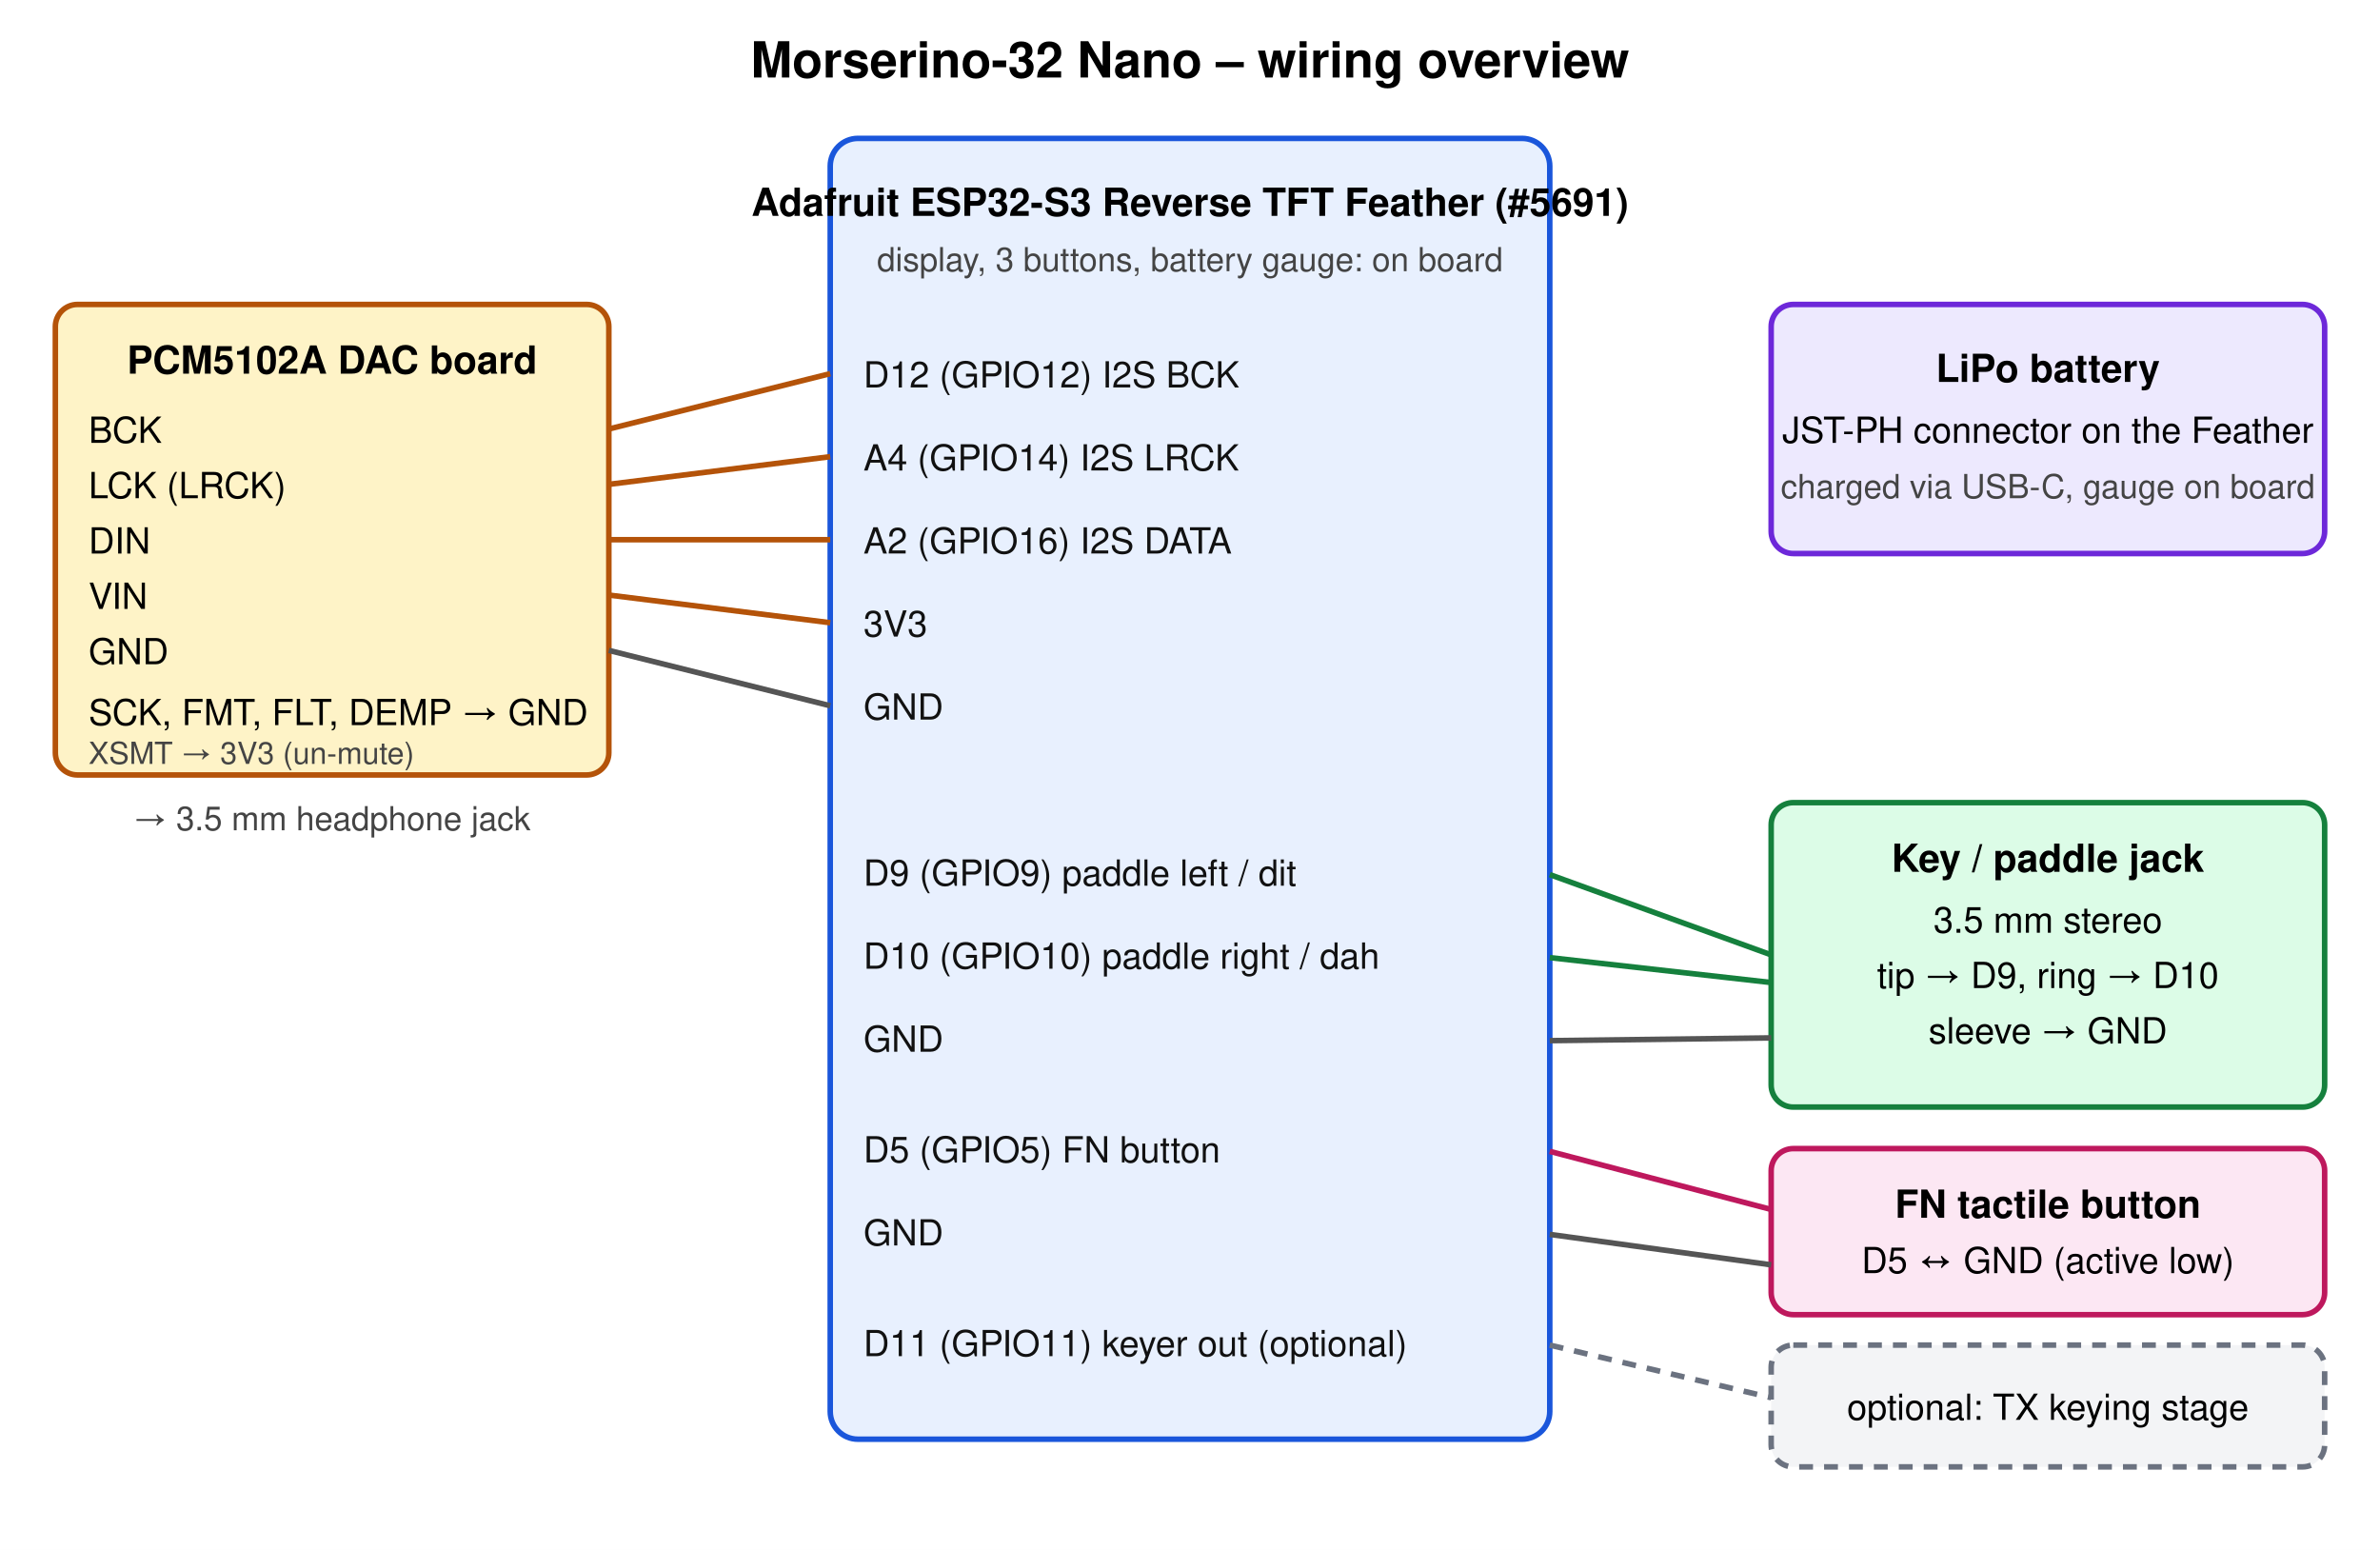
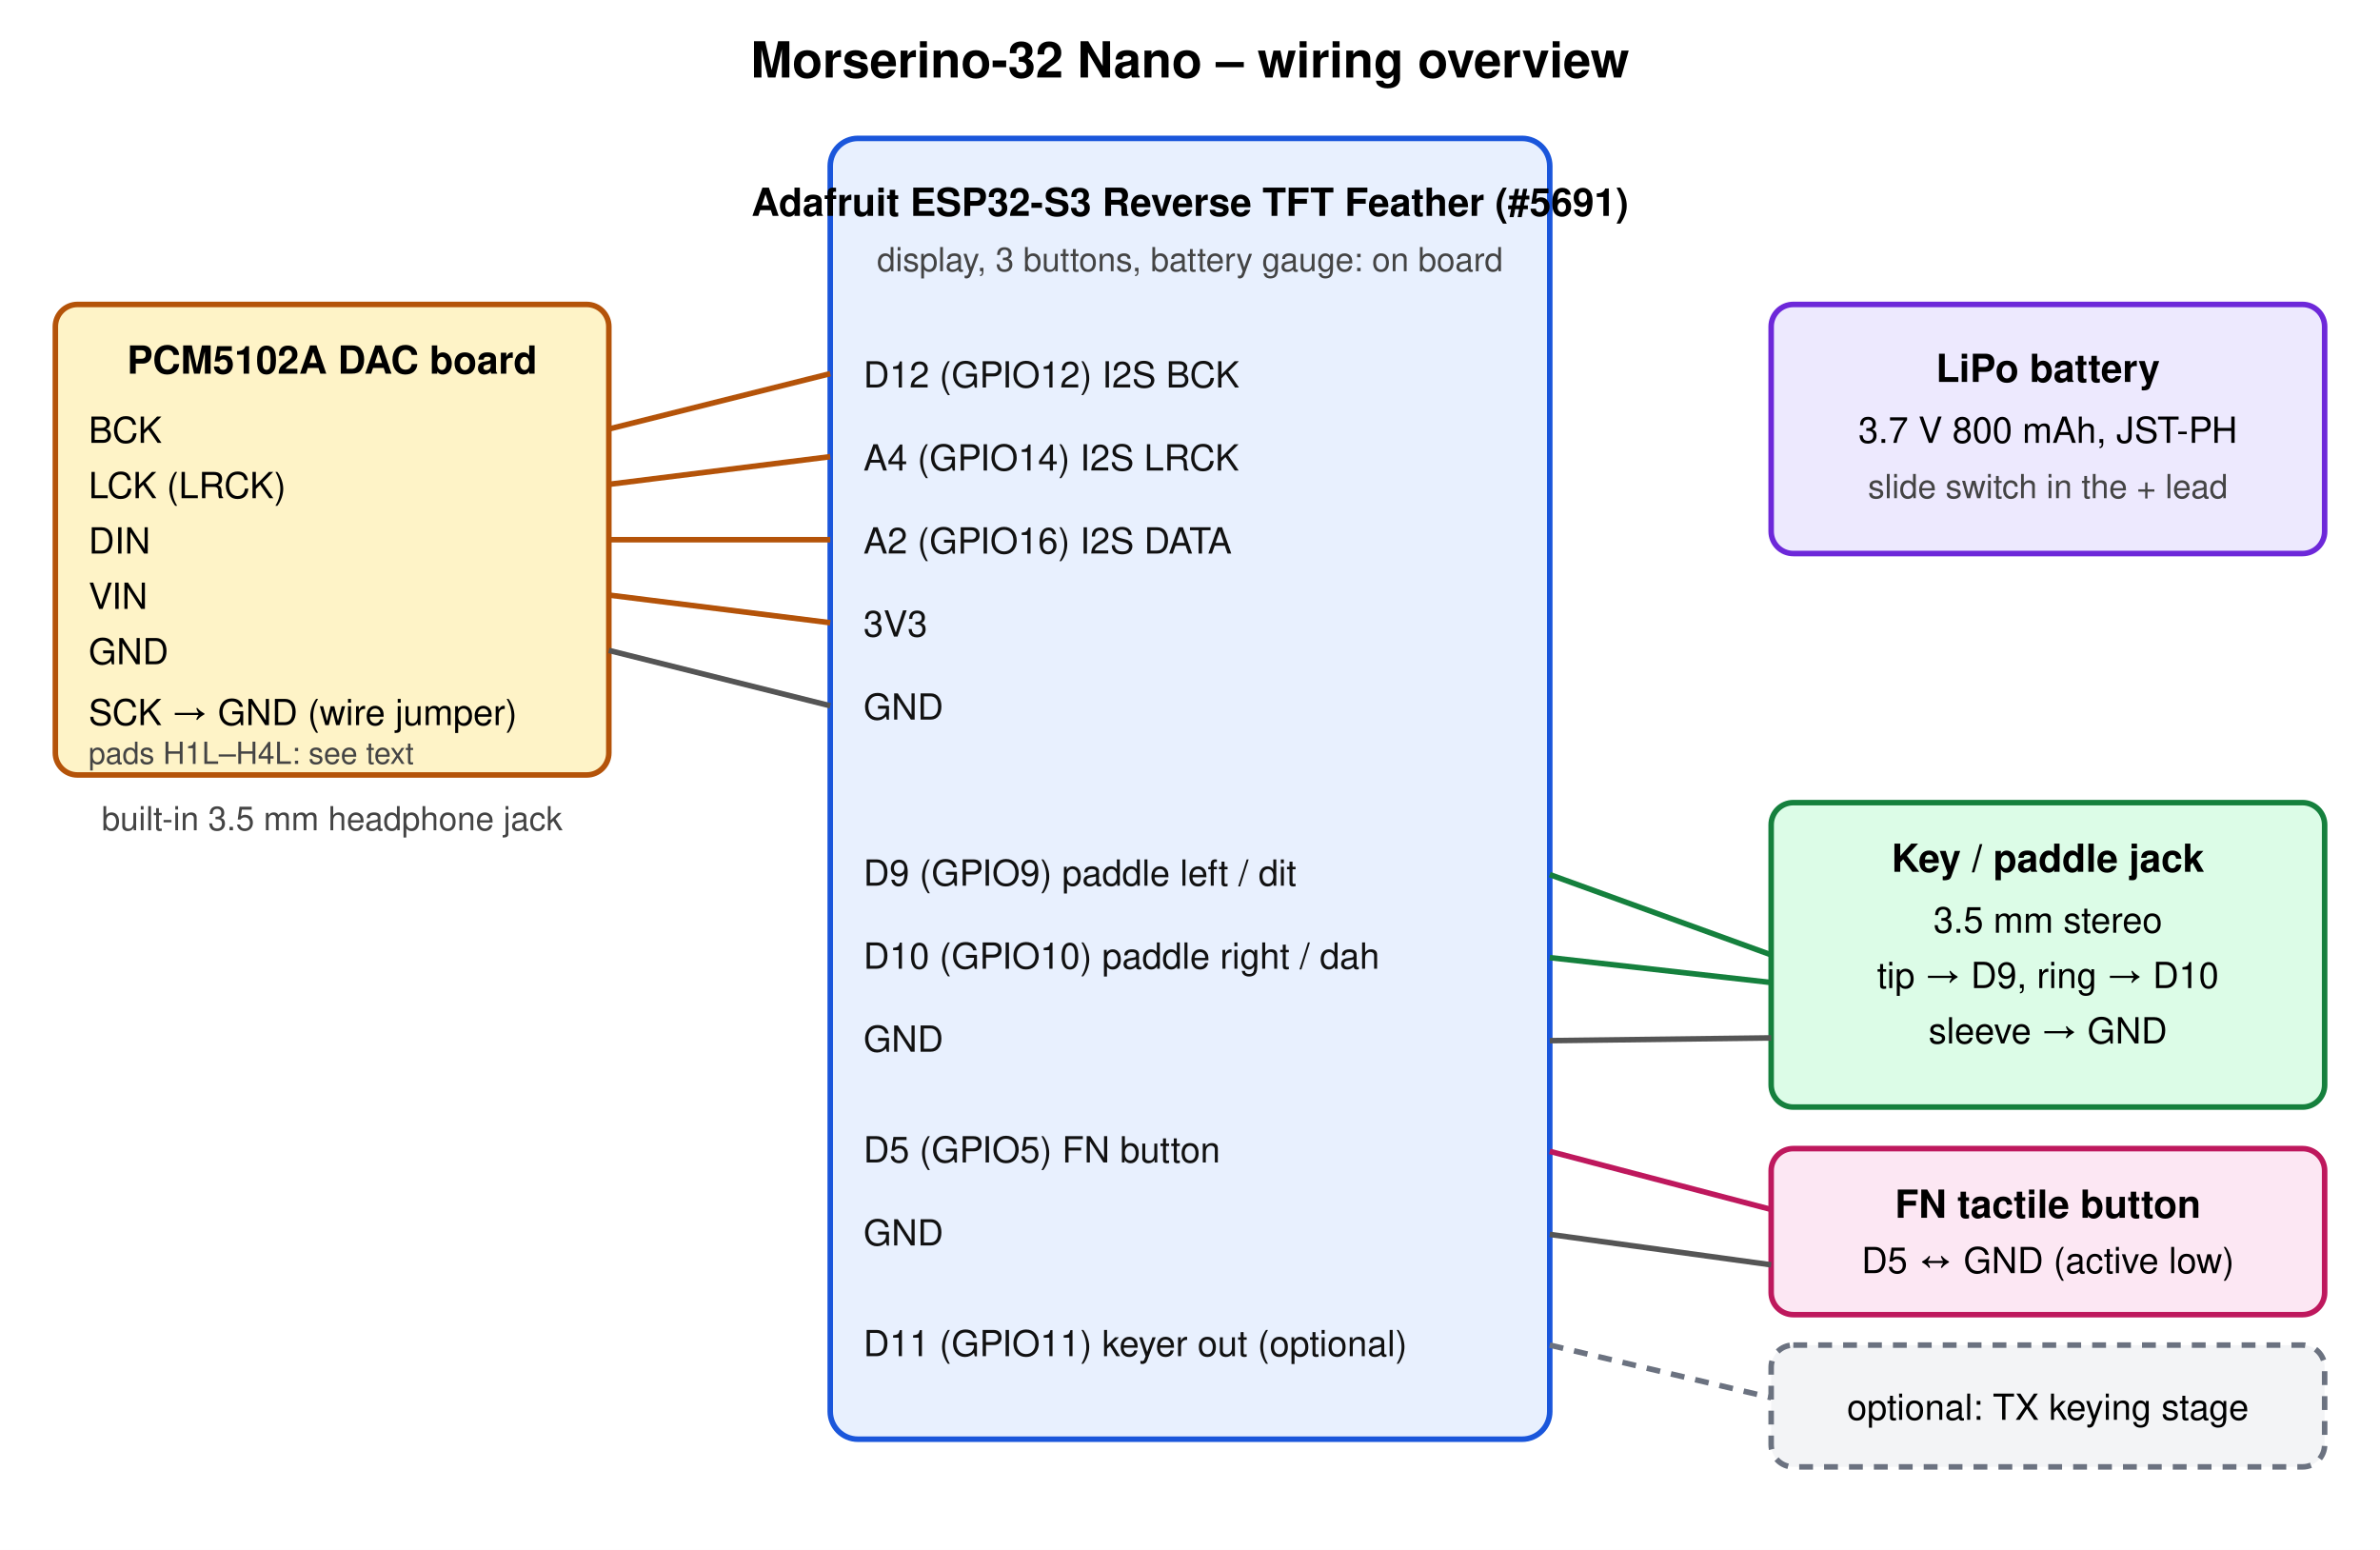
<svg xmlns="http://www.w3.org/2000/svg" viewBox="0 0 860 560" font-family="Helvetica,Arial,sans-serif" font-size="14">
  <rect width="860" height="560" fill="#ffffff" />
  <text x="430" y="28" text-anchor="middle" font-size="18" font-weight="bold">Morserino-32 Nano – wiring overview</text>
  <rect x="300" y="50" width="260" height="470" rx="10" fill="#e8f0fe" stroke="#1a56db" stroke-width="2" />
  <text x="430" y="78" text-anchor="middle" font-weight="bold">Adafruit ESP32-S3 Reverse TFT Feather (#5691)</text>
  <text x="430" y="98" text-anchor="middle" font-size="12" fill="#444">display, 3 buttons, battery gauge: on board</text>
  <g font-size="13" fill="#111">
    <text x="312" y="140">D12 (GPIO12)  I2S BCK</text>
    <text x="312" y="170">A4  (GPIO14)  I2S LRCK</text>
    <text x="312" y="200">A2  (GPIO16)  I2S DATA</text>
    <text x="312" y="230">3V3</text>
    <text x="312" y="260">GND</text>
    <text x="312" y="320">D9  (GPIO9)   paddle left / dit</text>
    <text x="312" y="350">D10 (GPIO10)  paddle right / dah</text>
    <text x="312" y="380">GND</text>
    <text x="312" y="420">D5  (GPIO5)   FN button</text>
    <text x="312" y="450">GND</text>
    <text x="312" y="490">D11 (GPIO11)  keyer out (optional)</text>
  </g>
  <rect x="20" y="110" width="200" height="170" rx="8" fill="#fef3c7" stroke="#b45309" stroke-width="2" />
  <text x="120" y="135" text-anchor="middle" font-weight="bold">PCM5102A DAC board</text>
  <g font-size="13">
    <text x="32" y="160">BCK</text>
    <text x="32" y="180">LCK (LRCK)</text>
    <text x="32" y="200">DIN</text>
    <text x="32" y="220">VIN</text>
    <text x="32" y="240">GND</text>
-     <text x="32" y="262">SCK, FMT, FLT, DEMP → GND</text>
+     <text x="32" y="262">SCK → GND (wire jumper)</text>
  </g>
-   <text x="32" y="276" font-size="11" fill="#444">XSMT → 3V3 (un-mute)</text>
-   <text x="120" y="300" text-anchor="middle" font-size="12" fill="#444">→ 3.5 mm headphone jack</text>
+   <text x="32" y="276" font-size="11" fill="#444">pads H1L–H4L: see text</text>
+   <text x="120" y="300" text-anchor="middle" font-size="12" fill="#444">built-in 3.5 mm headphone jack</text>
  <line x1="220" y1="155" x2="300" y2="135" stroke="#b45309" stroke-width="2" />
  <line x1="220" y1="175" x2="300" y2="165" stroke="#b45309" stroke-width="2" />
  <line x1="220" y1="195" x2="300" y2="195" stroke="#b45309" stroke-width="2" />
  <line x1="220" y1="215" x2="300" y2="225" stroke="#b45309" stroke-width="2" />
  <line x1="220" y1="235" x2="300" y2="255" stroke="#555" stroke-width="2" />
  <rect x="640" y="290" width="200" height="110" rx="8" fill="#dcfce7" stroke="#15803d" stroke-width="2" />
  <text x="740" y="315" text-anchor="middle" font-weight="bold">Key / paddle jack</text>
  <text x="740" y="337" text-anchor="middle" font-size="13">3.5 mm stereo</text>
  <text x="740" y="357" text-anchor="middle" font-size="13">tip → D9, ring → D10</text>
  <text x="740" y="377" text-anchor="middle" font-size="13">sleeve → GND</text>
  <line x1="560" y1="316" x2="640" y2="345" stroke="#15803d" stroke-width="2" />
  <line x1="560" y1="346" x2="640" y2="355" stroke="#15803d" stroke-width="2" />
  <line x1="560" y1="376" x2="640" y2="375" stroke="#555" stroke-width="2" />
  <rect x="640" y="415" width="200" height="60" rx="8" fill="#fce7f3" stroke="#be185d" stroke-width="2" />
  <text x="740" y="440" text-anchor="middle" font-weight="bold">FN tactile button</text>
  <text x="740" y="460" text-anchor="middle" font-size="13">D5 ↔ GND (active low)</text>
  <line x1="560" y1="416" x2="640" y2="437" stroke="#be185d" stroke-width="2" />
  <line x1="560" y1="446" x2="640" y2="457" stroke="#555" stroke-width="2" />
  <rect x="640" y="486" width="200" height="44" rx="8" fill="#f3f4f6" stroke="#6b7280" stroke-width="2" stroke-dasharray="5 4" />
  <text x="740" y="513" text-anchor="middle" font-size="13">optional: TX keying stage</text>
  <line x1="560" y1="486" x2="640" y2="505" stroke="#6b7280" stroke-width="2" stroke-dasharray="5 4" />
  <rect x="640" y="110" width="200" height="90" rx="8" fill="#ede9fe" stroke="#6d28d9" stroke-width="2" />
  <text x="740" y="138" text-anchor="middle" font-weight="bold">LiPo battery</text>
-   <text x="740" y="160" text-anchor="middle" font-size="13">JST-PH connector on the Feather</text>
-   <text x="740" y="180" text-anchor="middle" font-size="12" fill="#444">charged via USB-C, gauge on board</text>
+   <text x="740" y="160" text-anchor="middle" font-size="13">3.7 V 800 mAh, JST-PH</text>
+   <text x="740" y="180" text-anchor="middle" font-size="12" fill="#444">slide switch in the + lead</text>
</svg>
